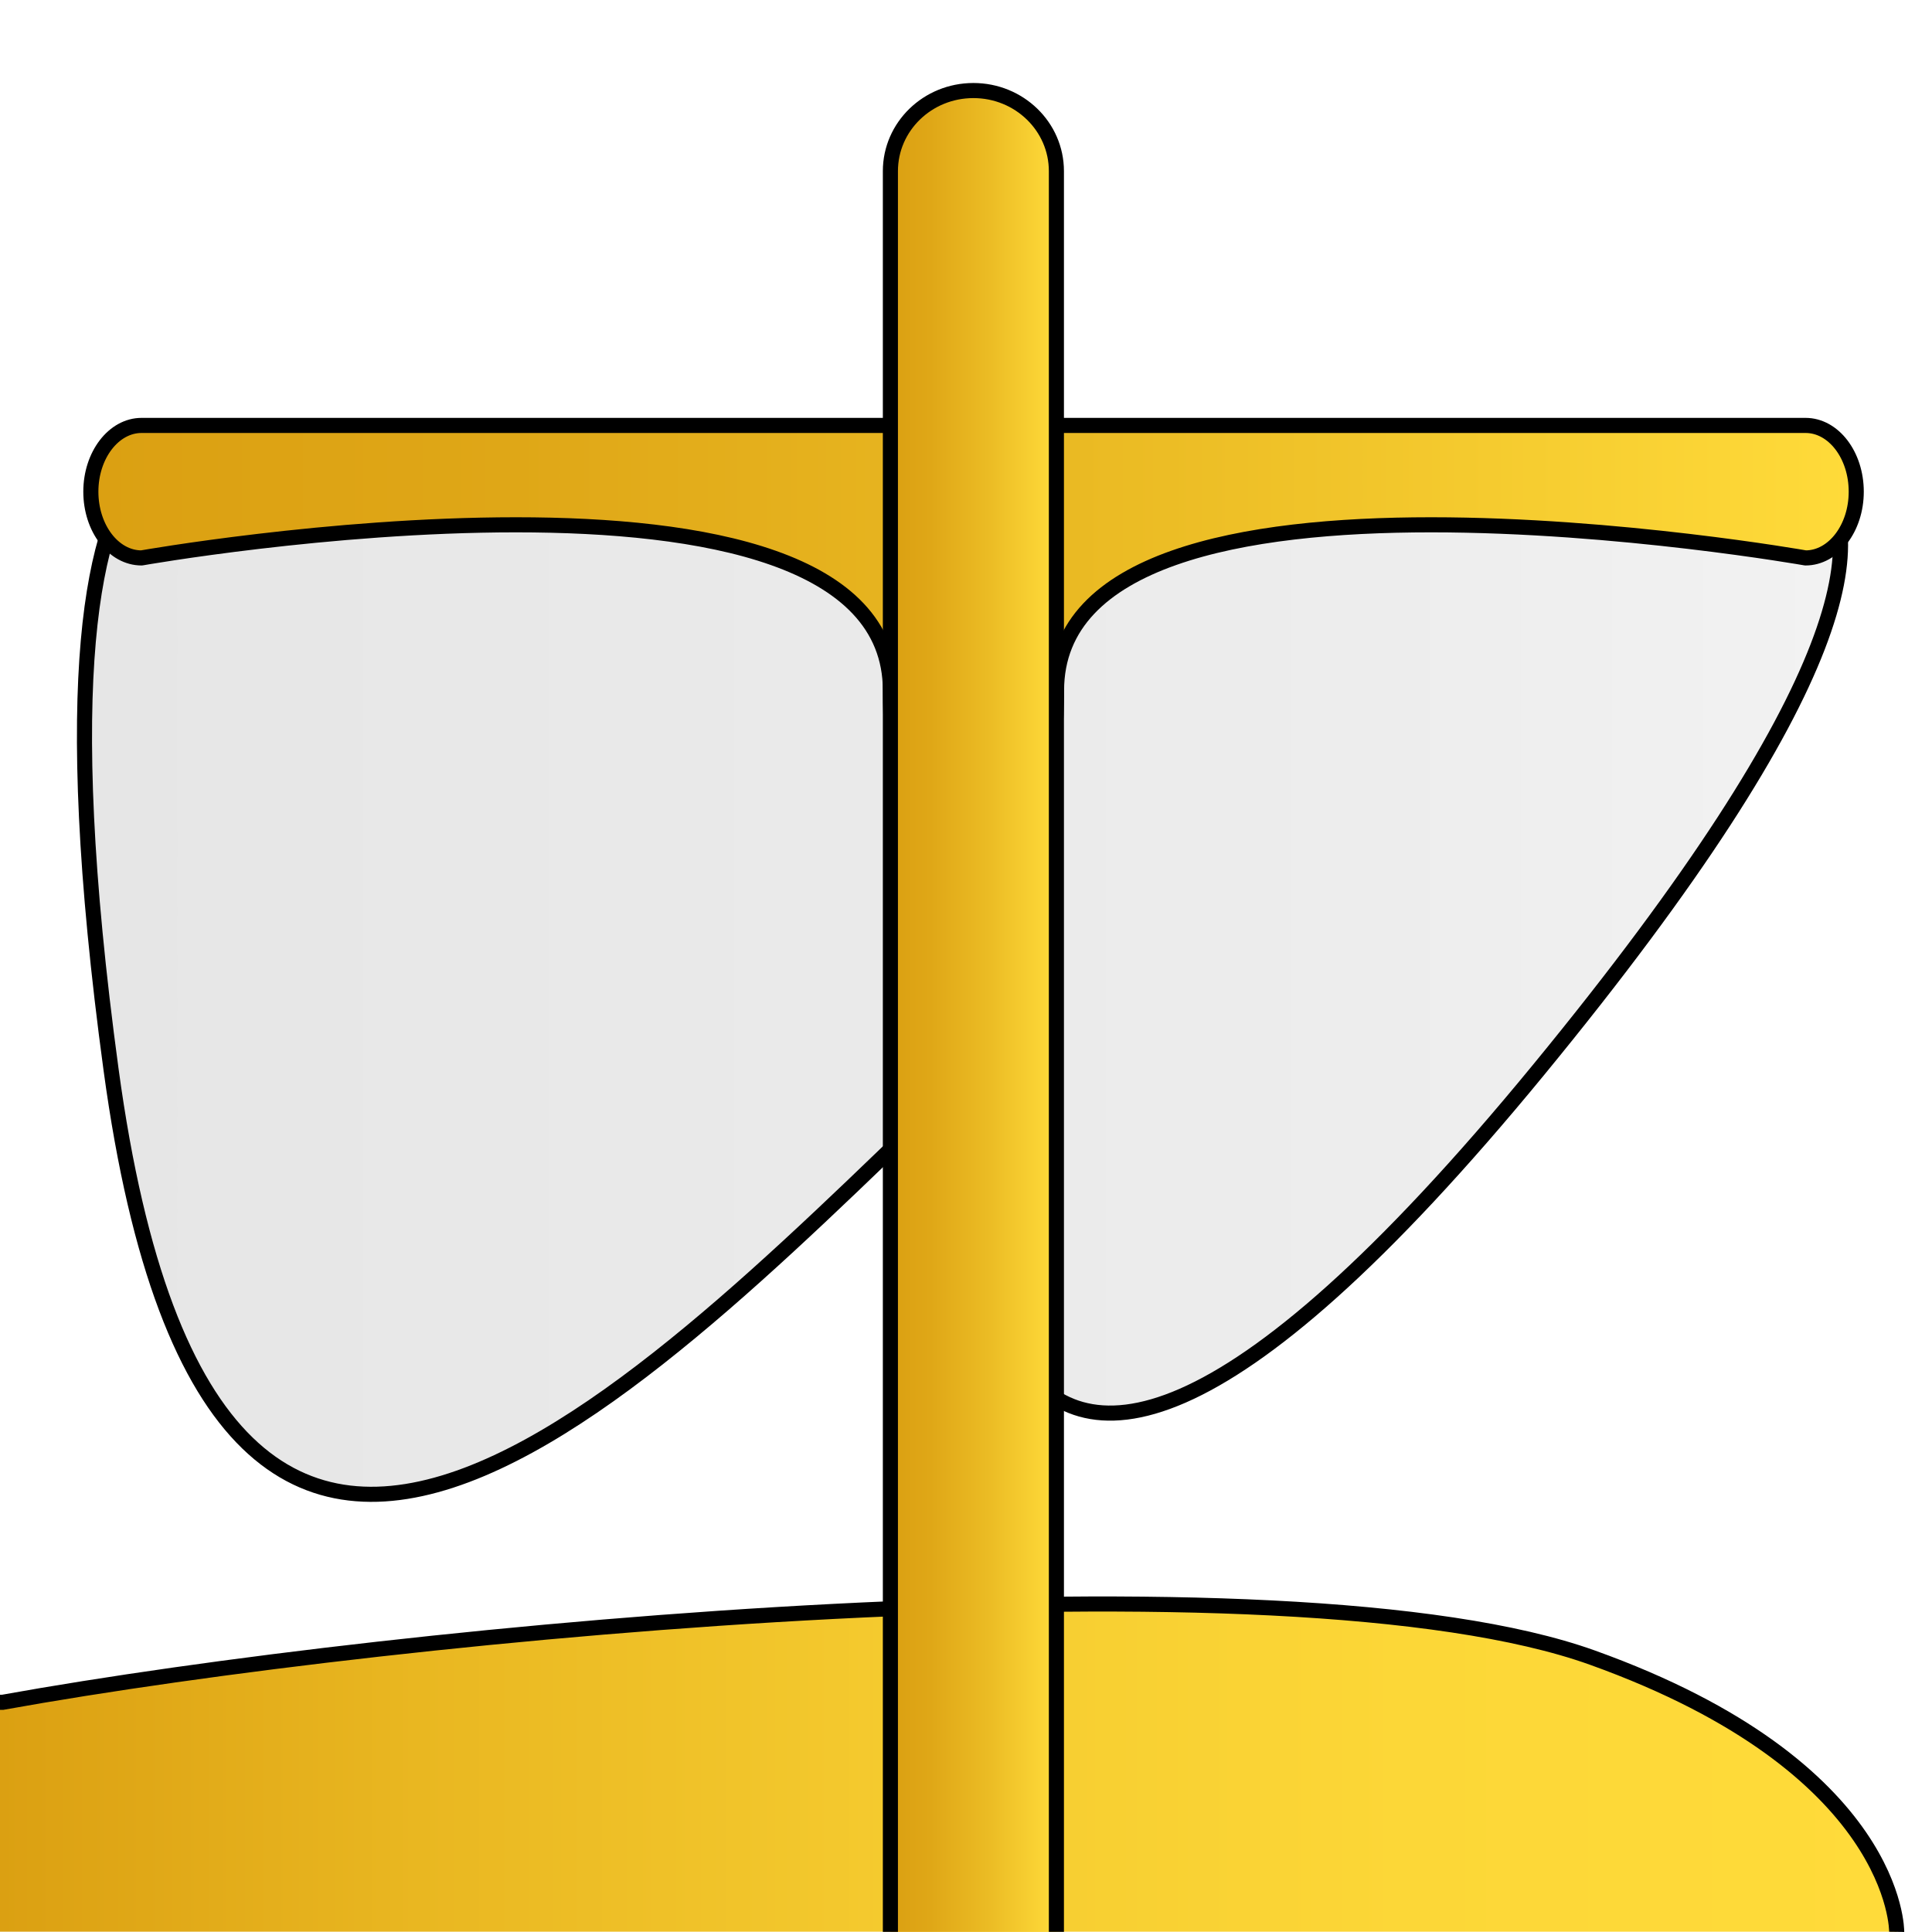
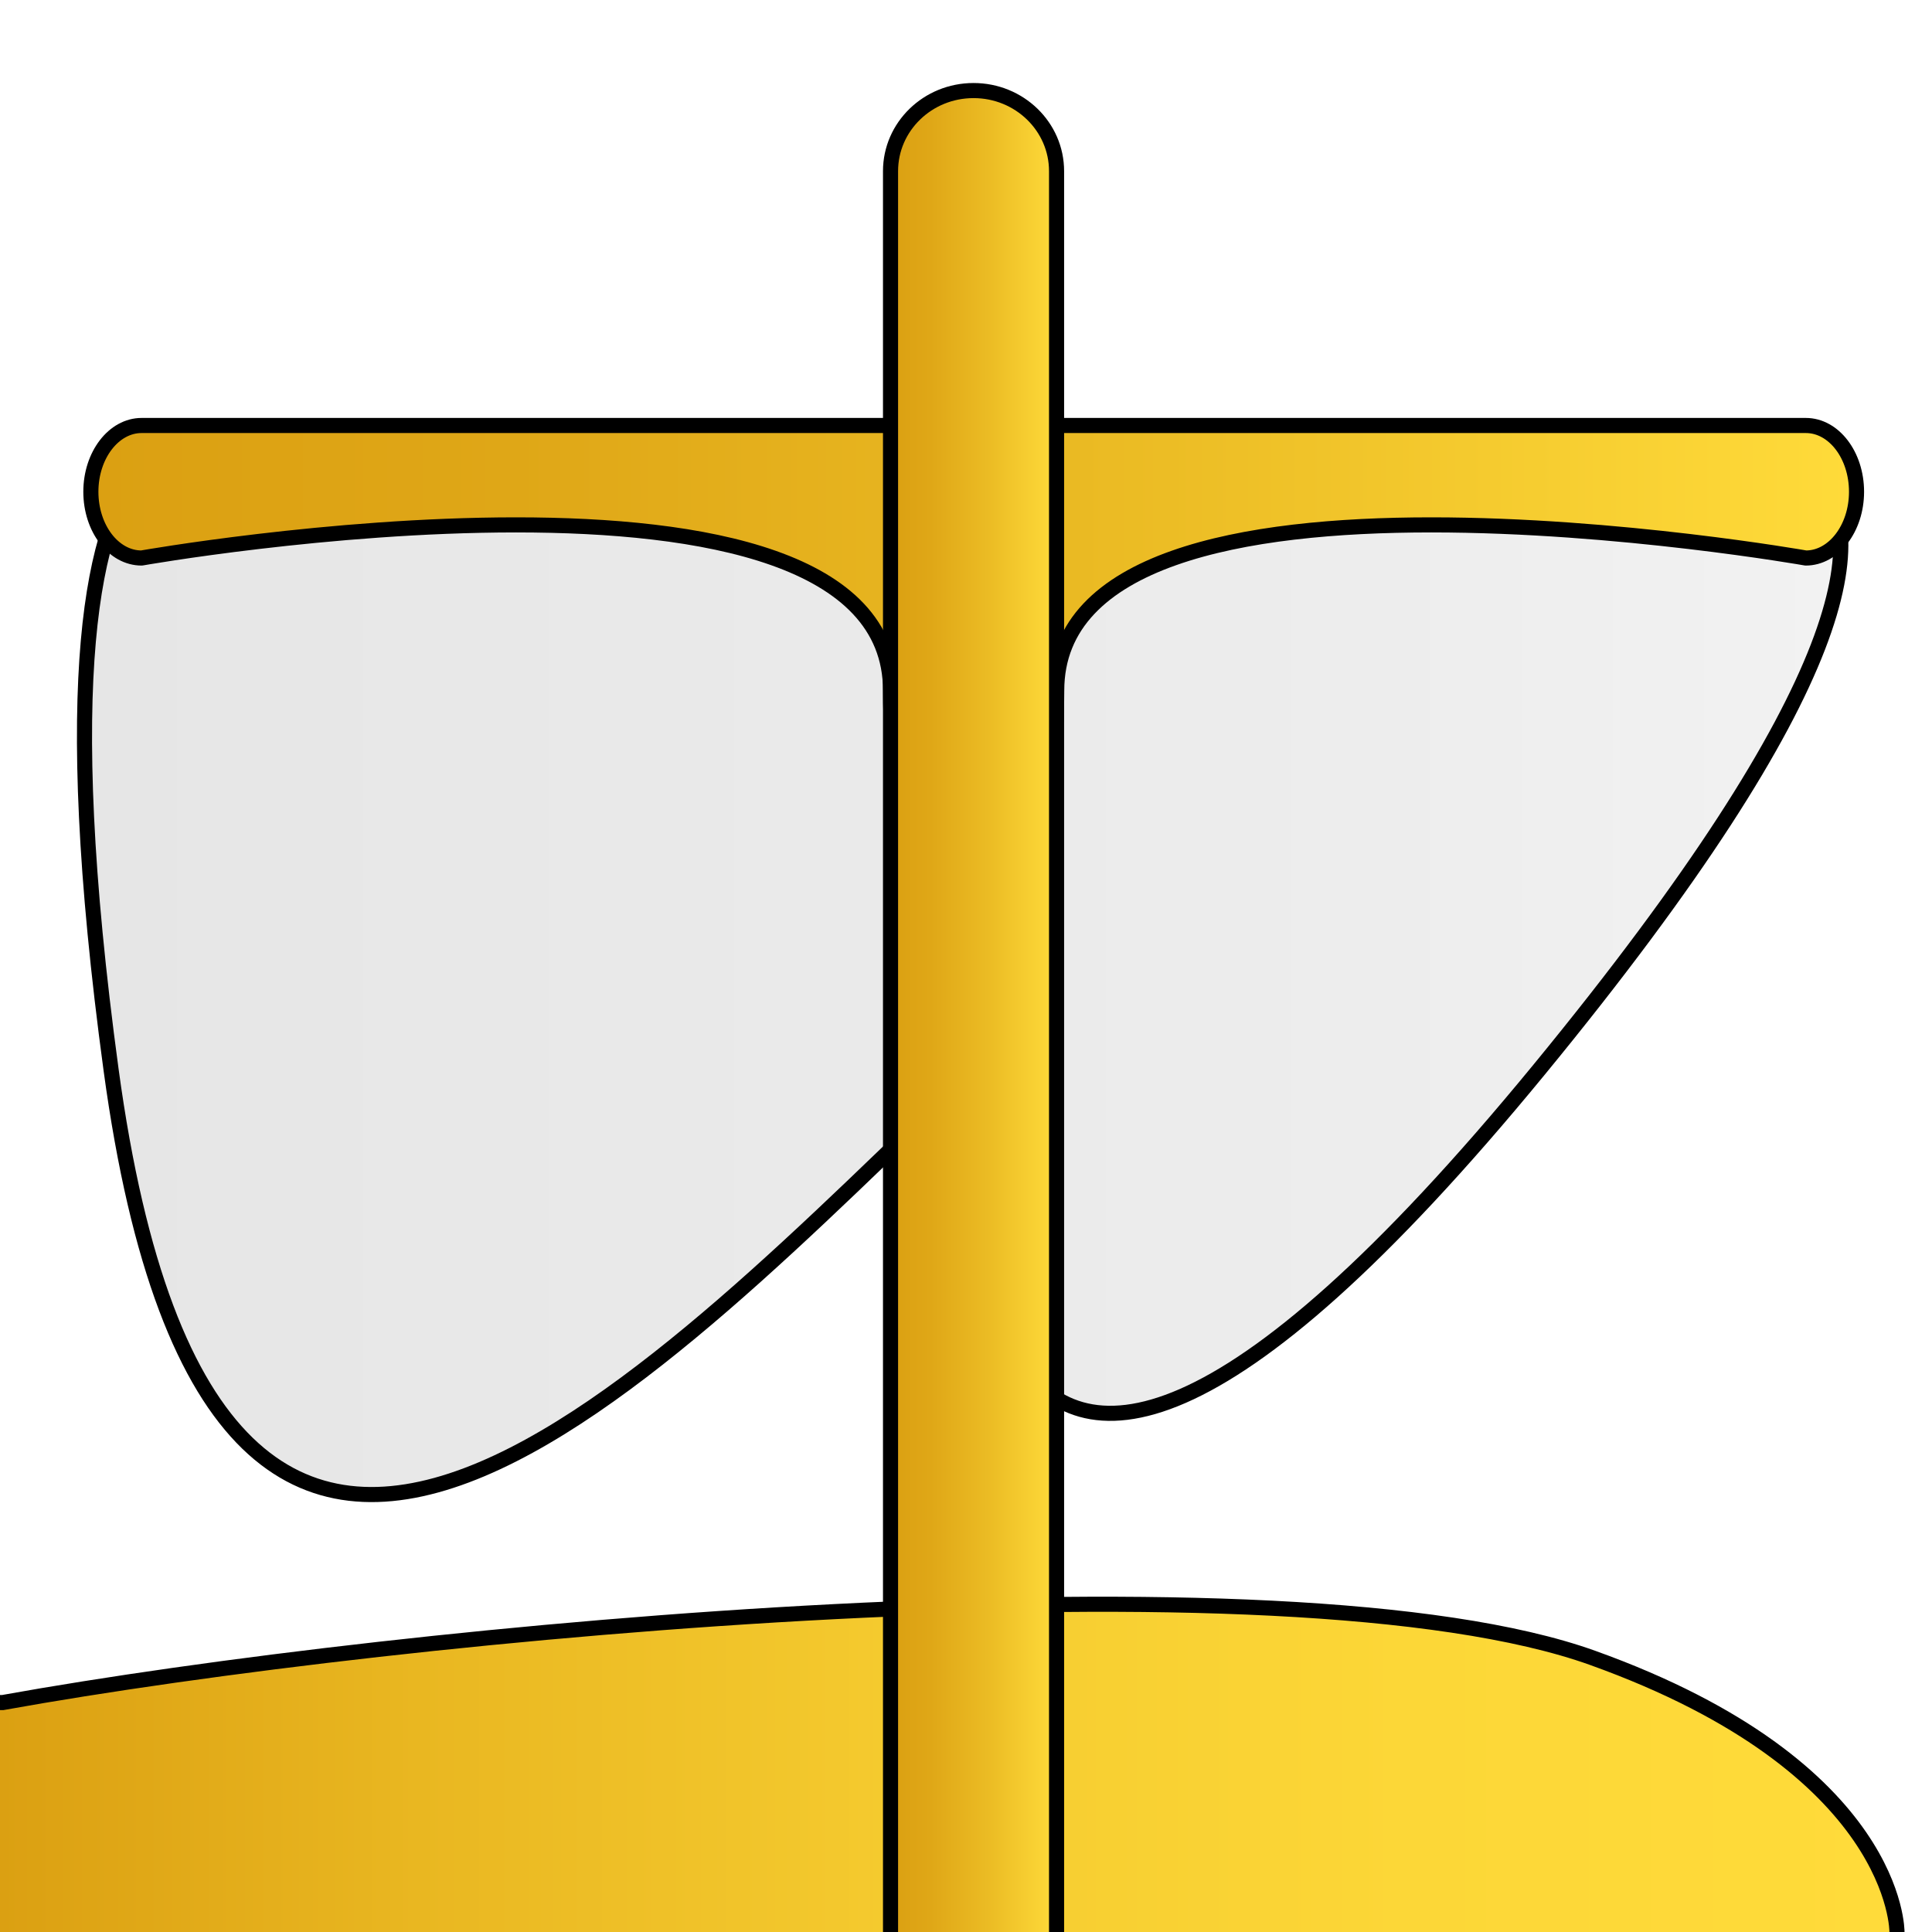
- <svg xmlns="http://www.w3.org/2000/svg" xmlns:xlink="http://www.w3.org/1999/xlink" id="Layer_1" data-name="Layer 1" viewBox="0 0 128 128.02">
+ <svg xmlns="http://www.w3.org/2000/svg" xmlns:xlink="http://www.w3.org/1999/xlink" id="Layer_1" data-name="Layer 1" viewBox="0 0 128 128">
  <defs>
    <style>
      .cls-1, .cls-2, .cls-3, .cls-4 {
        stroke: #000;
      }

      .cls-1 {
        fill: none;
      }

      .cls-1, .cls-4 {
        stroke-miterlimit: 10;
      }

      .cls-2 {
        fill: url(#linear-gradient-2);
      }

      .cls-2, .cls-3 {
        stroke-linecap: round;
        stroke-linejoin: round;
      }

      .cls-3 {
        fill: url(#linear-gradient-3);
      }

      .cls-4 {
        fill: url(#linear-gradient-4);
      }

      .cls-5 {
        fill: url(#linear-gradient);
      }
    </style>
    <linearGradient id="linear-gradient" x1="0" y1="117.15" x2="125.68" y2="117.15" gradientUnits="userSpaceOnUse">
      <stop offset="0" stop-color="#dba012" />
      <stop offset=".22" stop-color="#e9b721" />
      <stop offset=".48" stop-color="#f5cb2f" />
      <stop offset=".74" stop-color="#fcd737" />
      <stop offset="1" stop-color="#ffdb3a" />
    </linearGradient>
    <linearGradient id="linear-gradient-2" x1="5.6" y1="63.95" x2="121.96" y2="63.95" gradientUnits="userSpaceOnUse">
      <stop offset="0" stop-color="#e6e6e6" />
      <stop offset=".74" stop-color="#ededed" />
      <stop offset="1" stop-color="#f2f2f2" />
    </linearGradient>
    <linearGradient id="linear-gradient-3" x1="6.02" y1="43.55" x2="123" y2="43.55" gradientUnits="userSpaceOnUse">
      <stop offset="0" stop-color="#dba012" />
      <stop offset=".24" stop-color="#dfa717" />
      <stop offset=".61" stop-color="#ecbd25" />
      <stop offset="1" stop-color="#ffdb3a" />
    </linearGradient>
    <linearGradient id="linear-gradient-4" x1="59" y1="67" x2="70.01" y2="67" xlink:href="#linear-gradient-3" />
  </defs>
  <g id="Ship">
    <path id="ShipFill" class="cls-5" d="m125.68,128.01s.15-10.88-20.16-18.17-78.53-1.87-105.35,2.96h-.18v15.2h125.68Z" />
    <path id="ShipOutline" class="cls-1" d="m125.68,128.01s.15-10.88-20.16-18.17-78.53-1.87-105.35,2.96h-.18" />
  </g>
  <g id="Post">
    <path id="Sails" class="cls-2" d="m16.82,29.9S.28,18.75,7.36,70.88s36.65,19.51,57.15-.01c0,0-4.6,51.22,37.45.01,42.05-51.21,4.73-40.98,4.73-40.98" />
    <path id="PostHor" class="cls-3" d="m6.02,32.58c0-2.42,1.51-4.39,3.36-4.39h110.26c1.86,0,3.36,1.97,3.36,4.39h0c0,2.42-1.51,4.39-3.36,4.39,0,0-49.63-8.78-49.63,8.78s-11.01,17.56-11.01,0-49.62-8.78-49.62-8.78c-1.86,0-3.36-1.97-3.36-4.39h0Z" />
    <path id="PostVert" class="cls-4" d="m59,128.01V11.34c0-2.95,2.46-5.34,5.5-5.34h0c3.04,0,5.5,2.39,5.5,5.34v116.67" />
  </g>
</svg>
